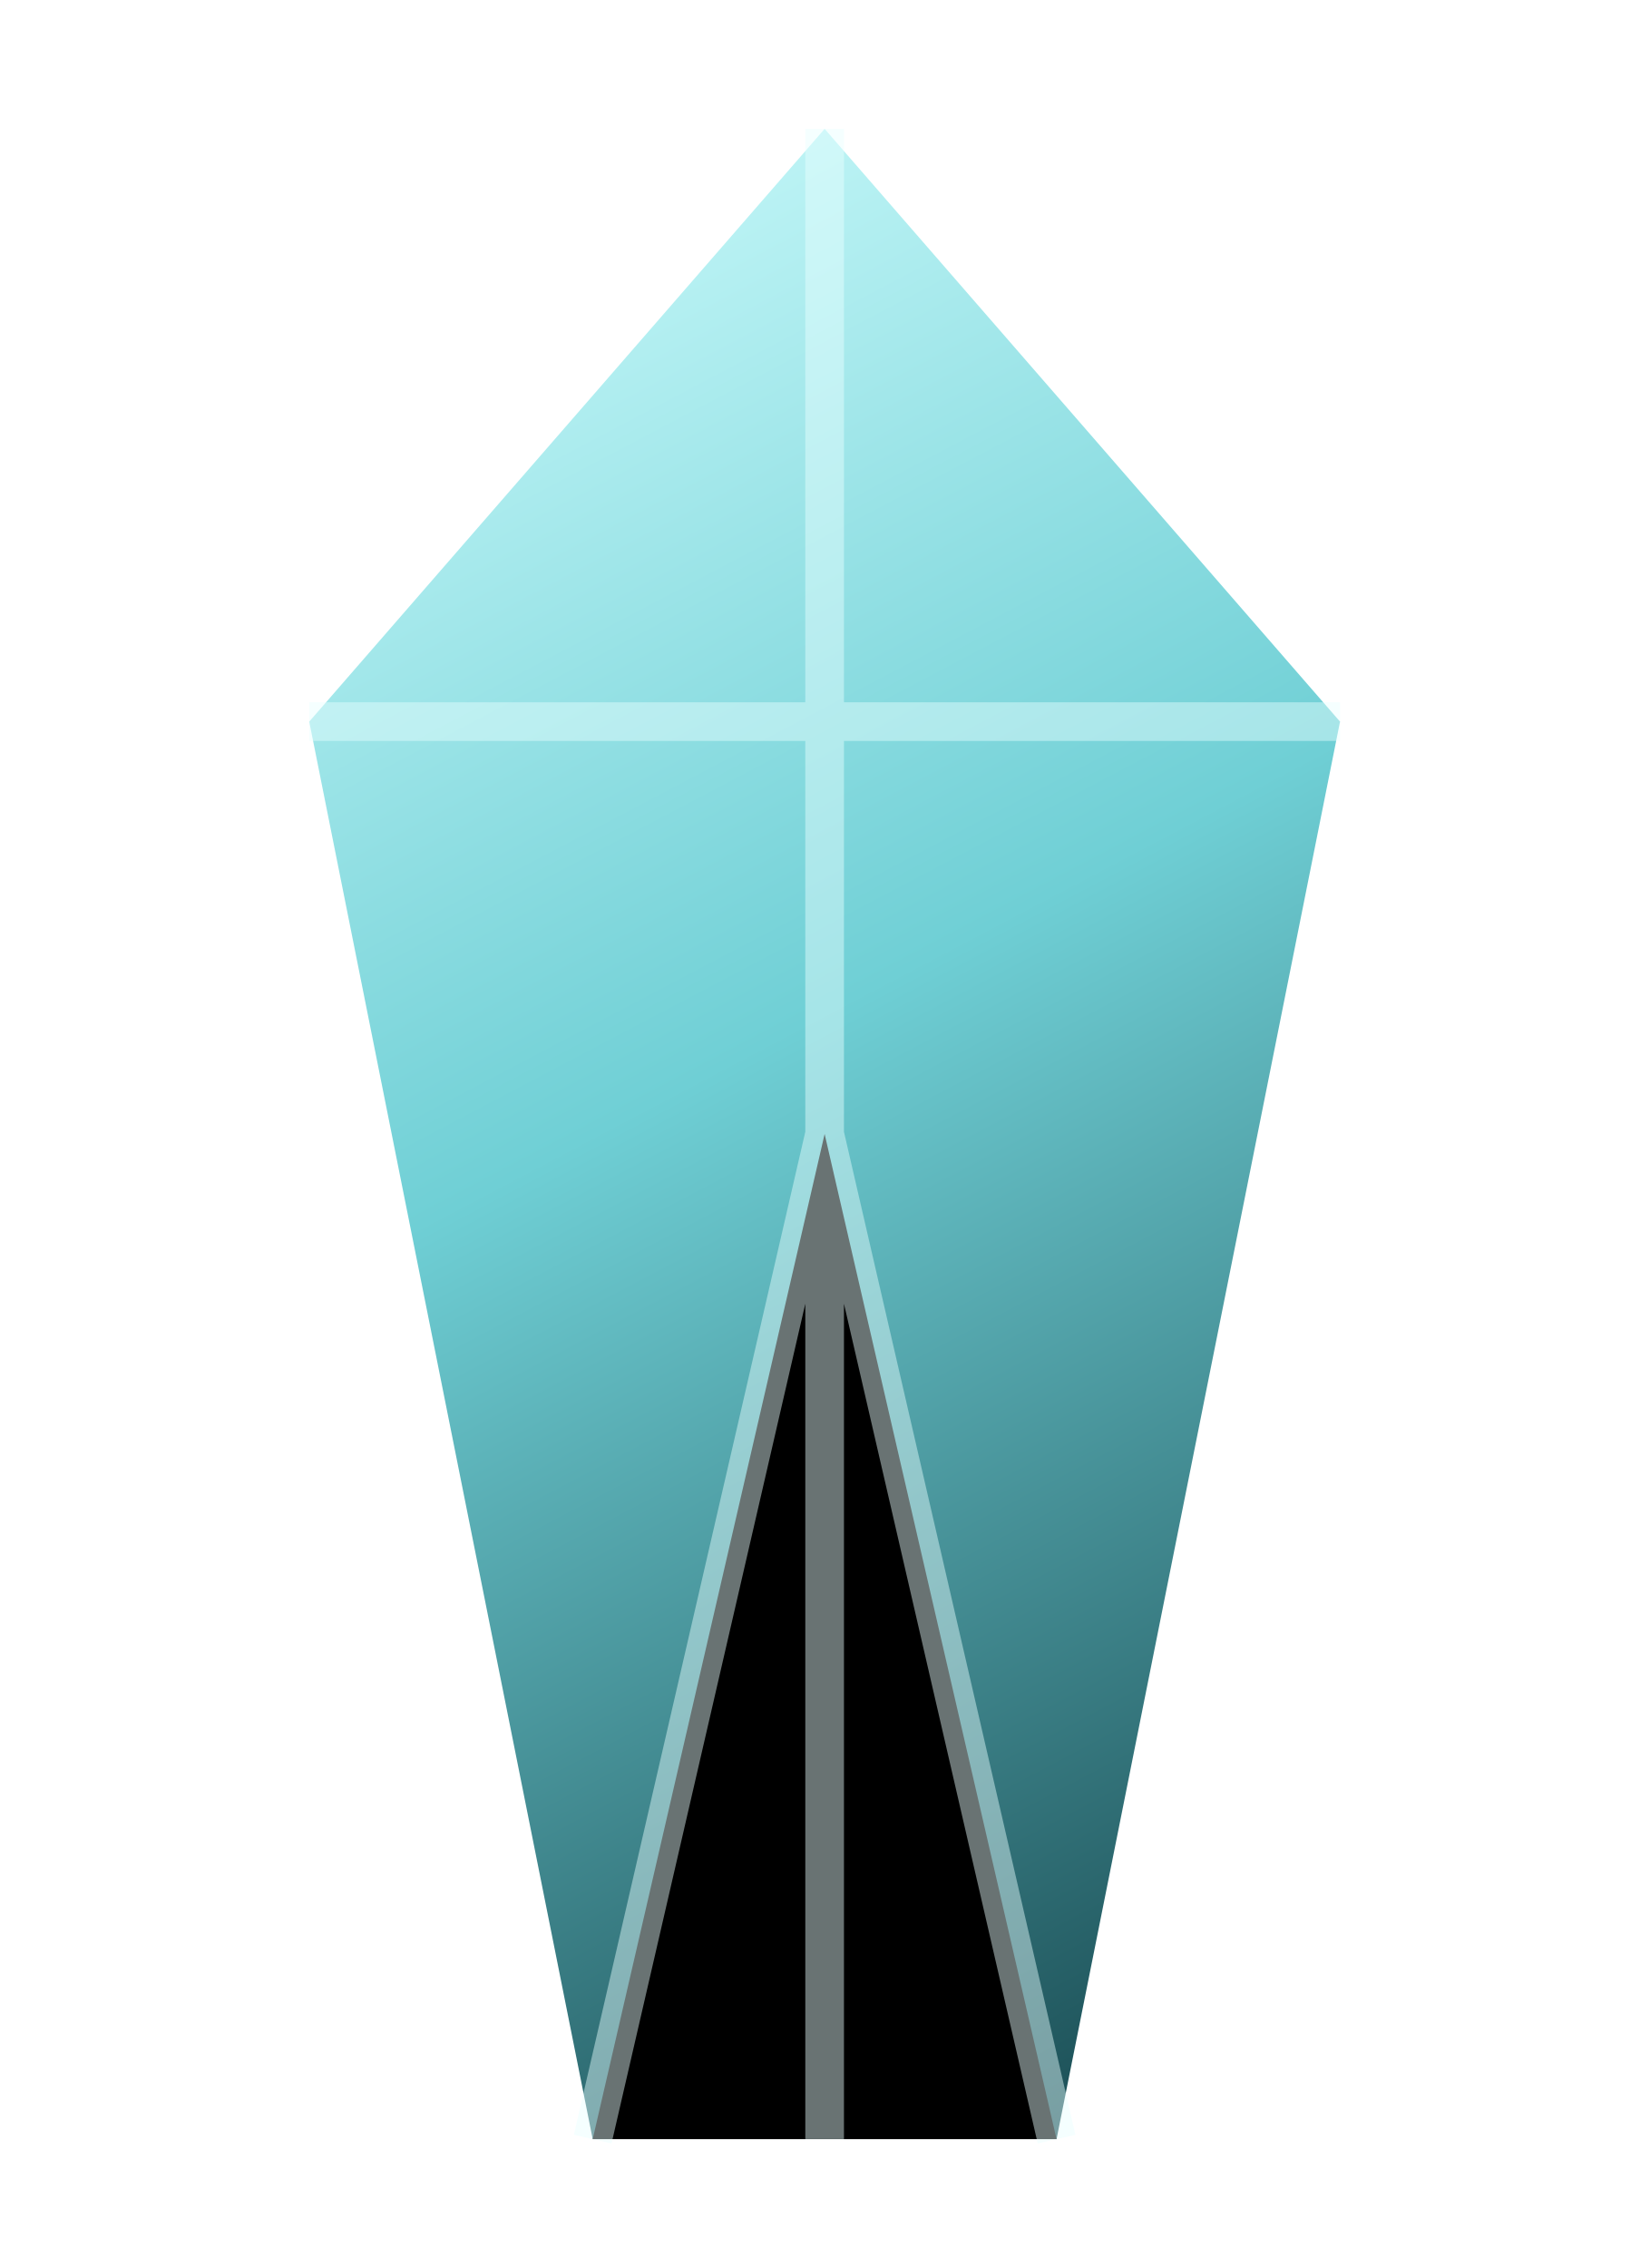
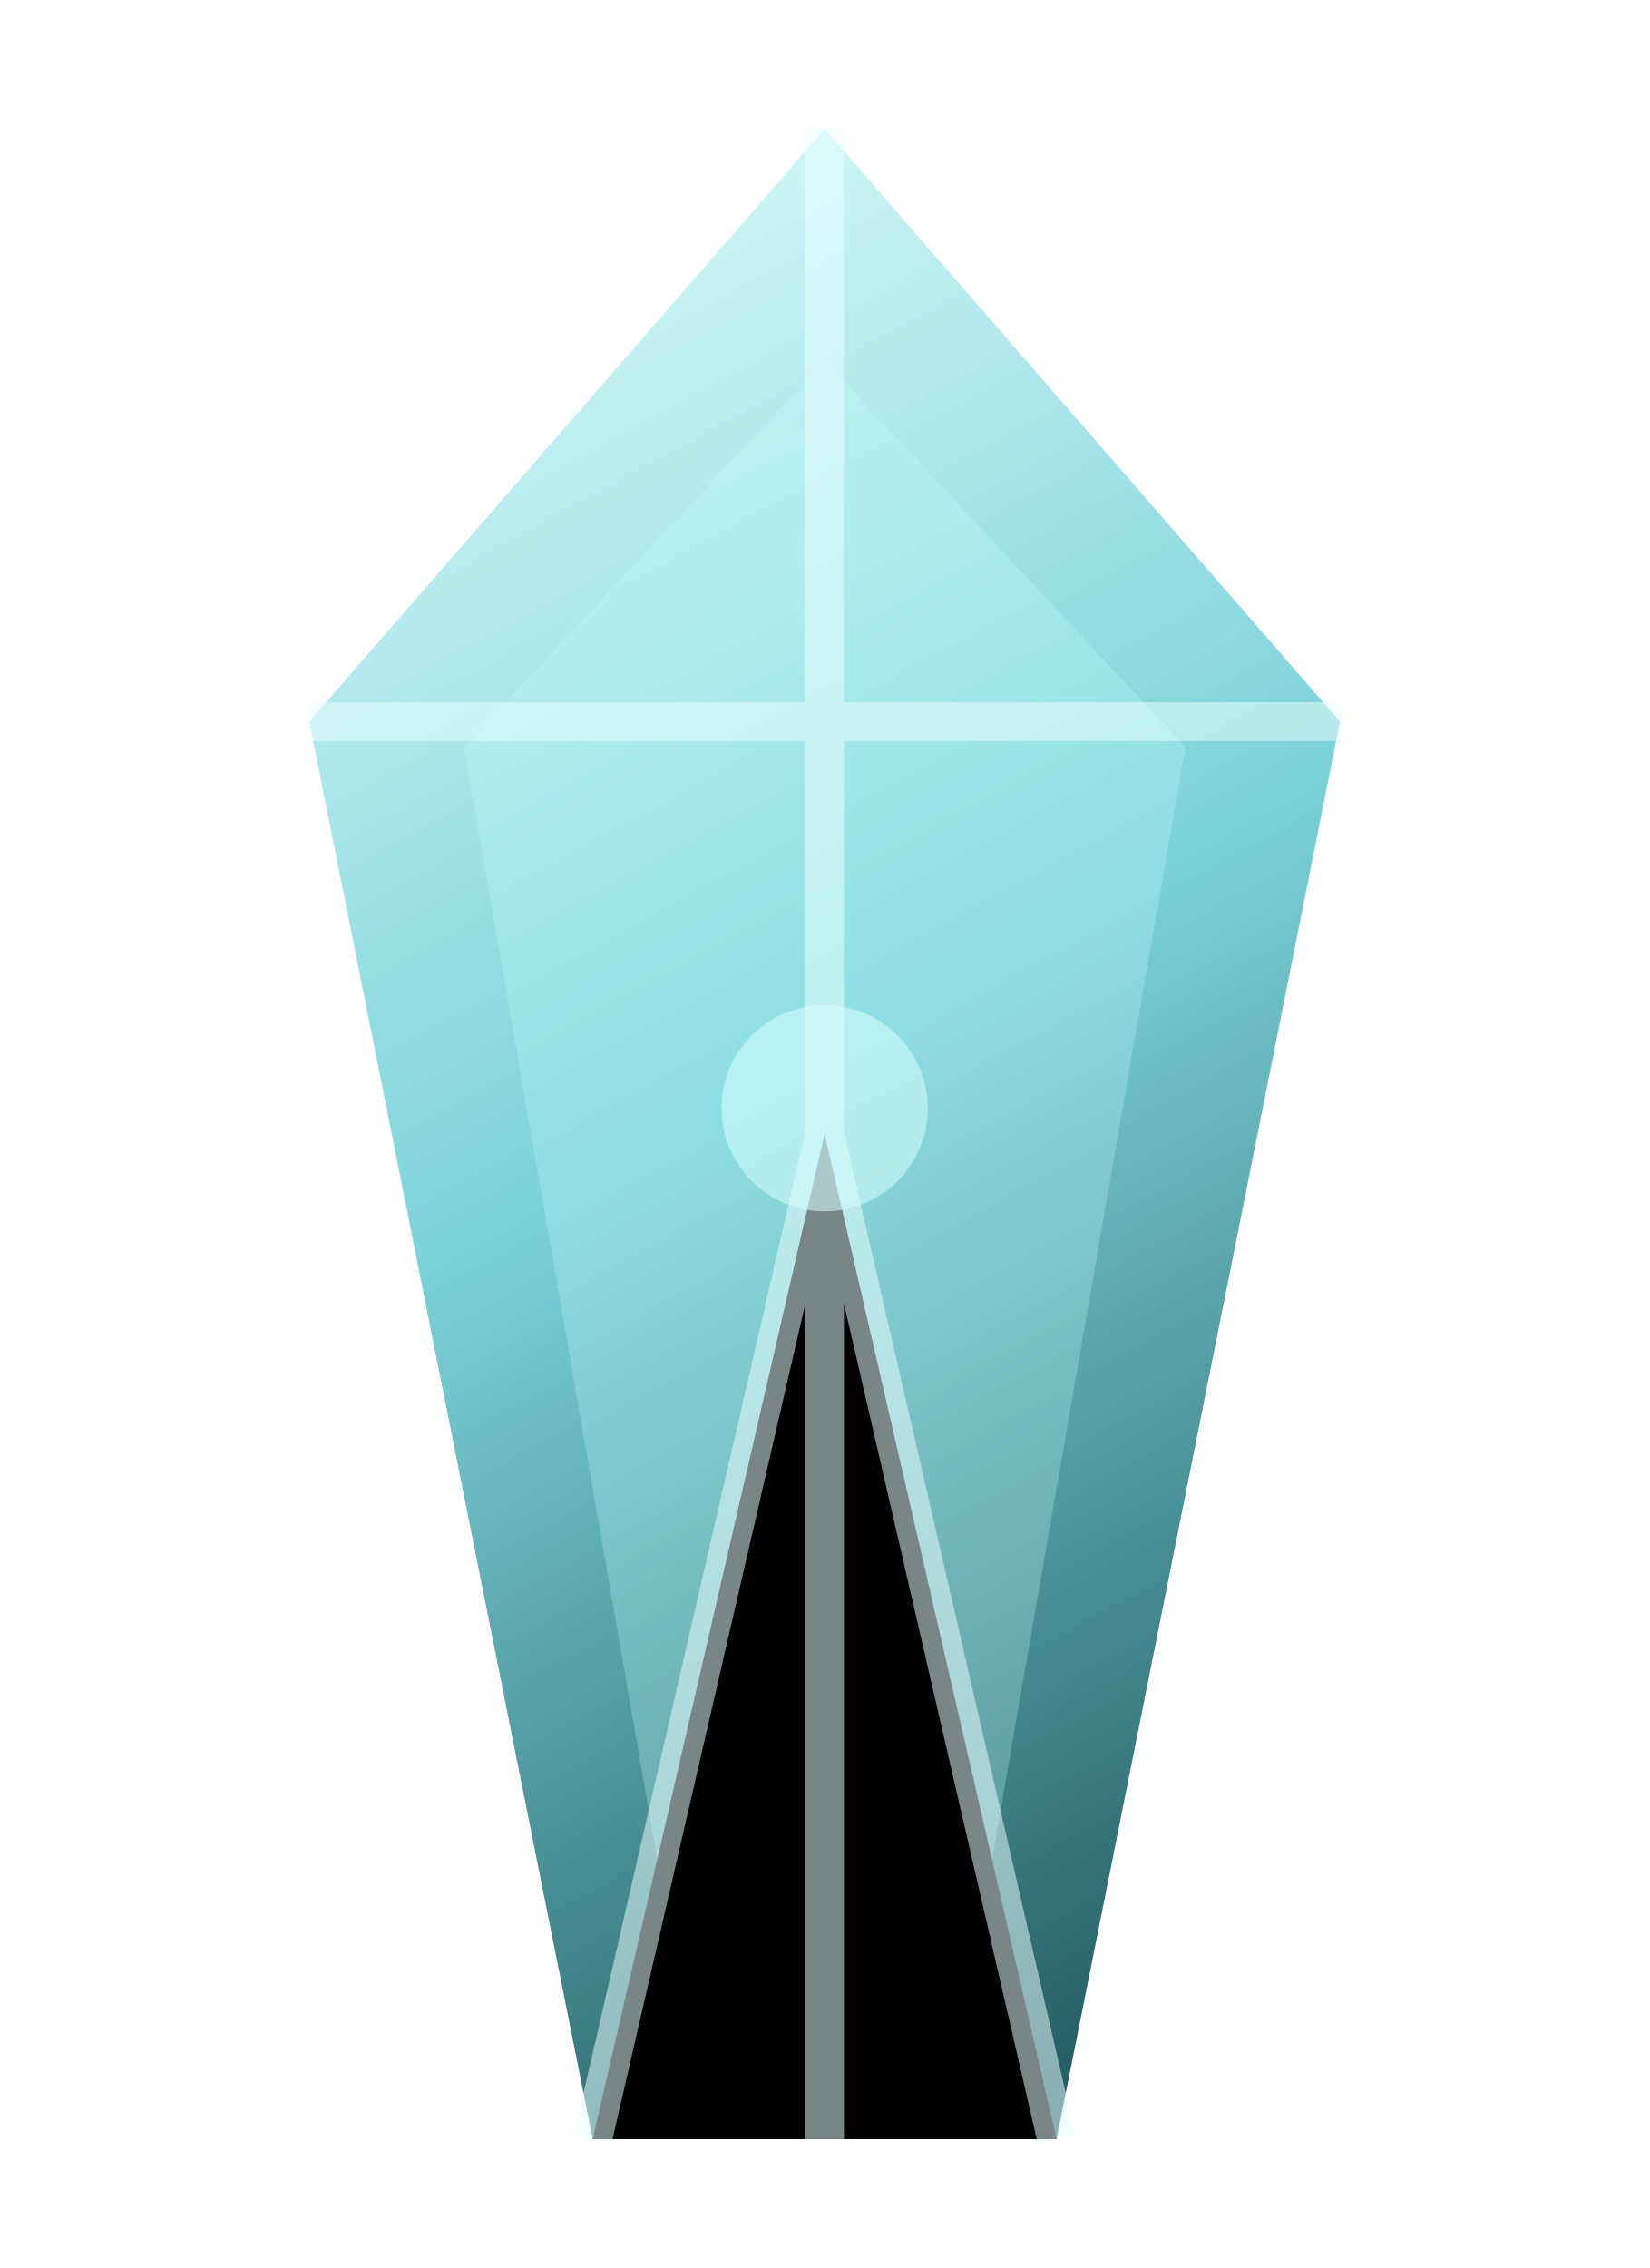
<svg xmlns="http://www.w3.org/2000/svg" width="128" height="176" viewBox="0 0 128 176">
  <defs>
-     <linearGradient id="g" x1="18" y1="12" x2="96" y2="160" gradientUnits="userSpaceOnUse">
-       <stop stop-color="#D5FFFF" />
-       <stop offset="0.48" stop-color="#6FCFD5" />
-       <stop offset="1" stop-color="#1A4D54" />
+     <linearGradient id="acBase" x1="20" y1="12" x2="102" y2="162" gradientUnits="userSpaceOnUse">
+       <stop stop-color="#E6FFFF" />
+       <stop offset="0.48" stop-color="#7BD2D9" />
+       <stop offset="1" stop-color="#1B4F56" />
    </linearGradient>
  </defs>
-   <path d="M64 10 104 56 82 166 46 166 24 56Z" fill="url(#g)" />
-   <path d="M64 10 64 166M24 56h80M46 166 64 88 82 166" stroke="#EAFFFF" stroke-opacity="0.45" stroke-width="3" />
+   <path d="M64 10 104 56 82 166 46 166 24 56Z" fill="url(#acBase)" />
+   <path d="M64 28 92 58 76 150 52 150 36 58Z" fill="#C4FFFF" fill-opacity="0.27" />
+   <path d="M64 10 64 166M24 56h80M46 166 64 88 82 166" stroke="#EBFFFF" stroke-opacity="0.52" stroke-width="3" />
+   <circle cx="64" cy="86" r="8" fill="#D7FFFE" fill-opacity="0.55" />
</svg>
